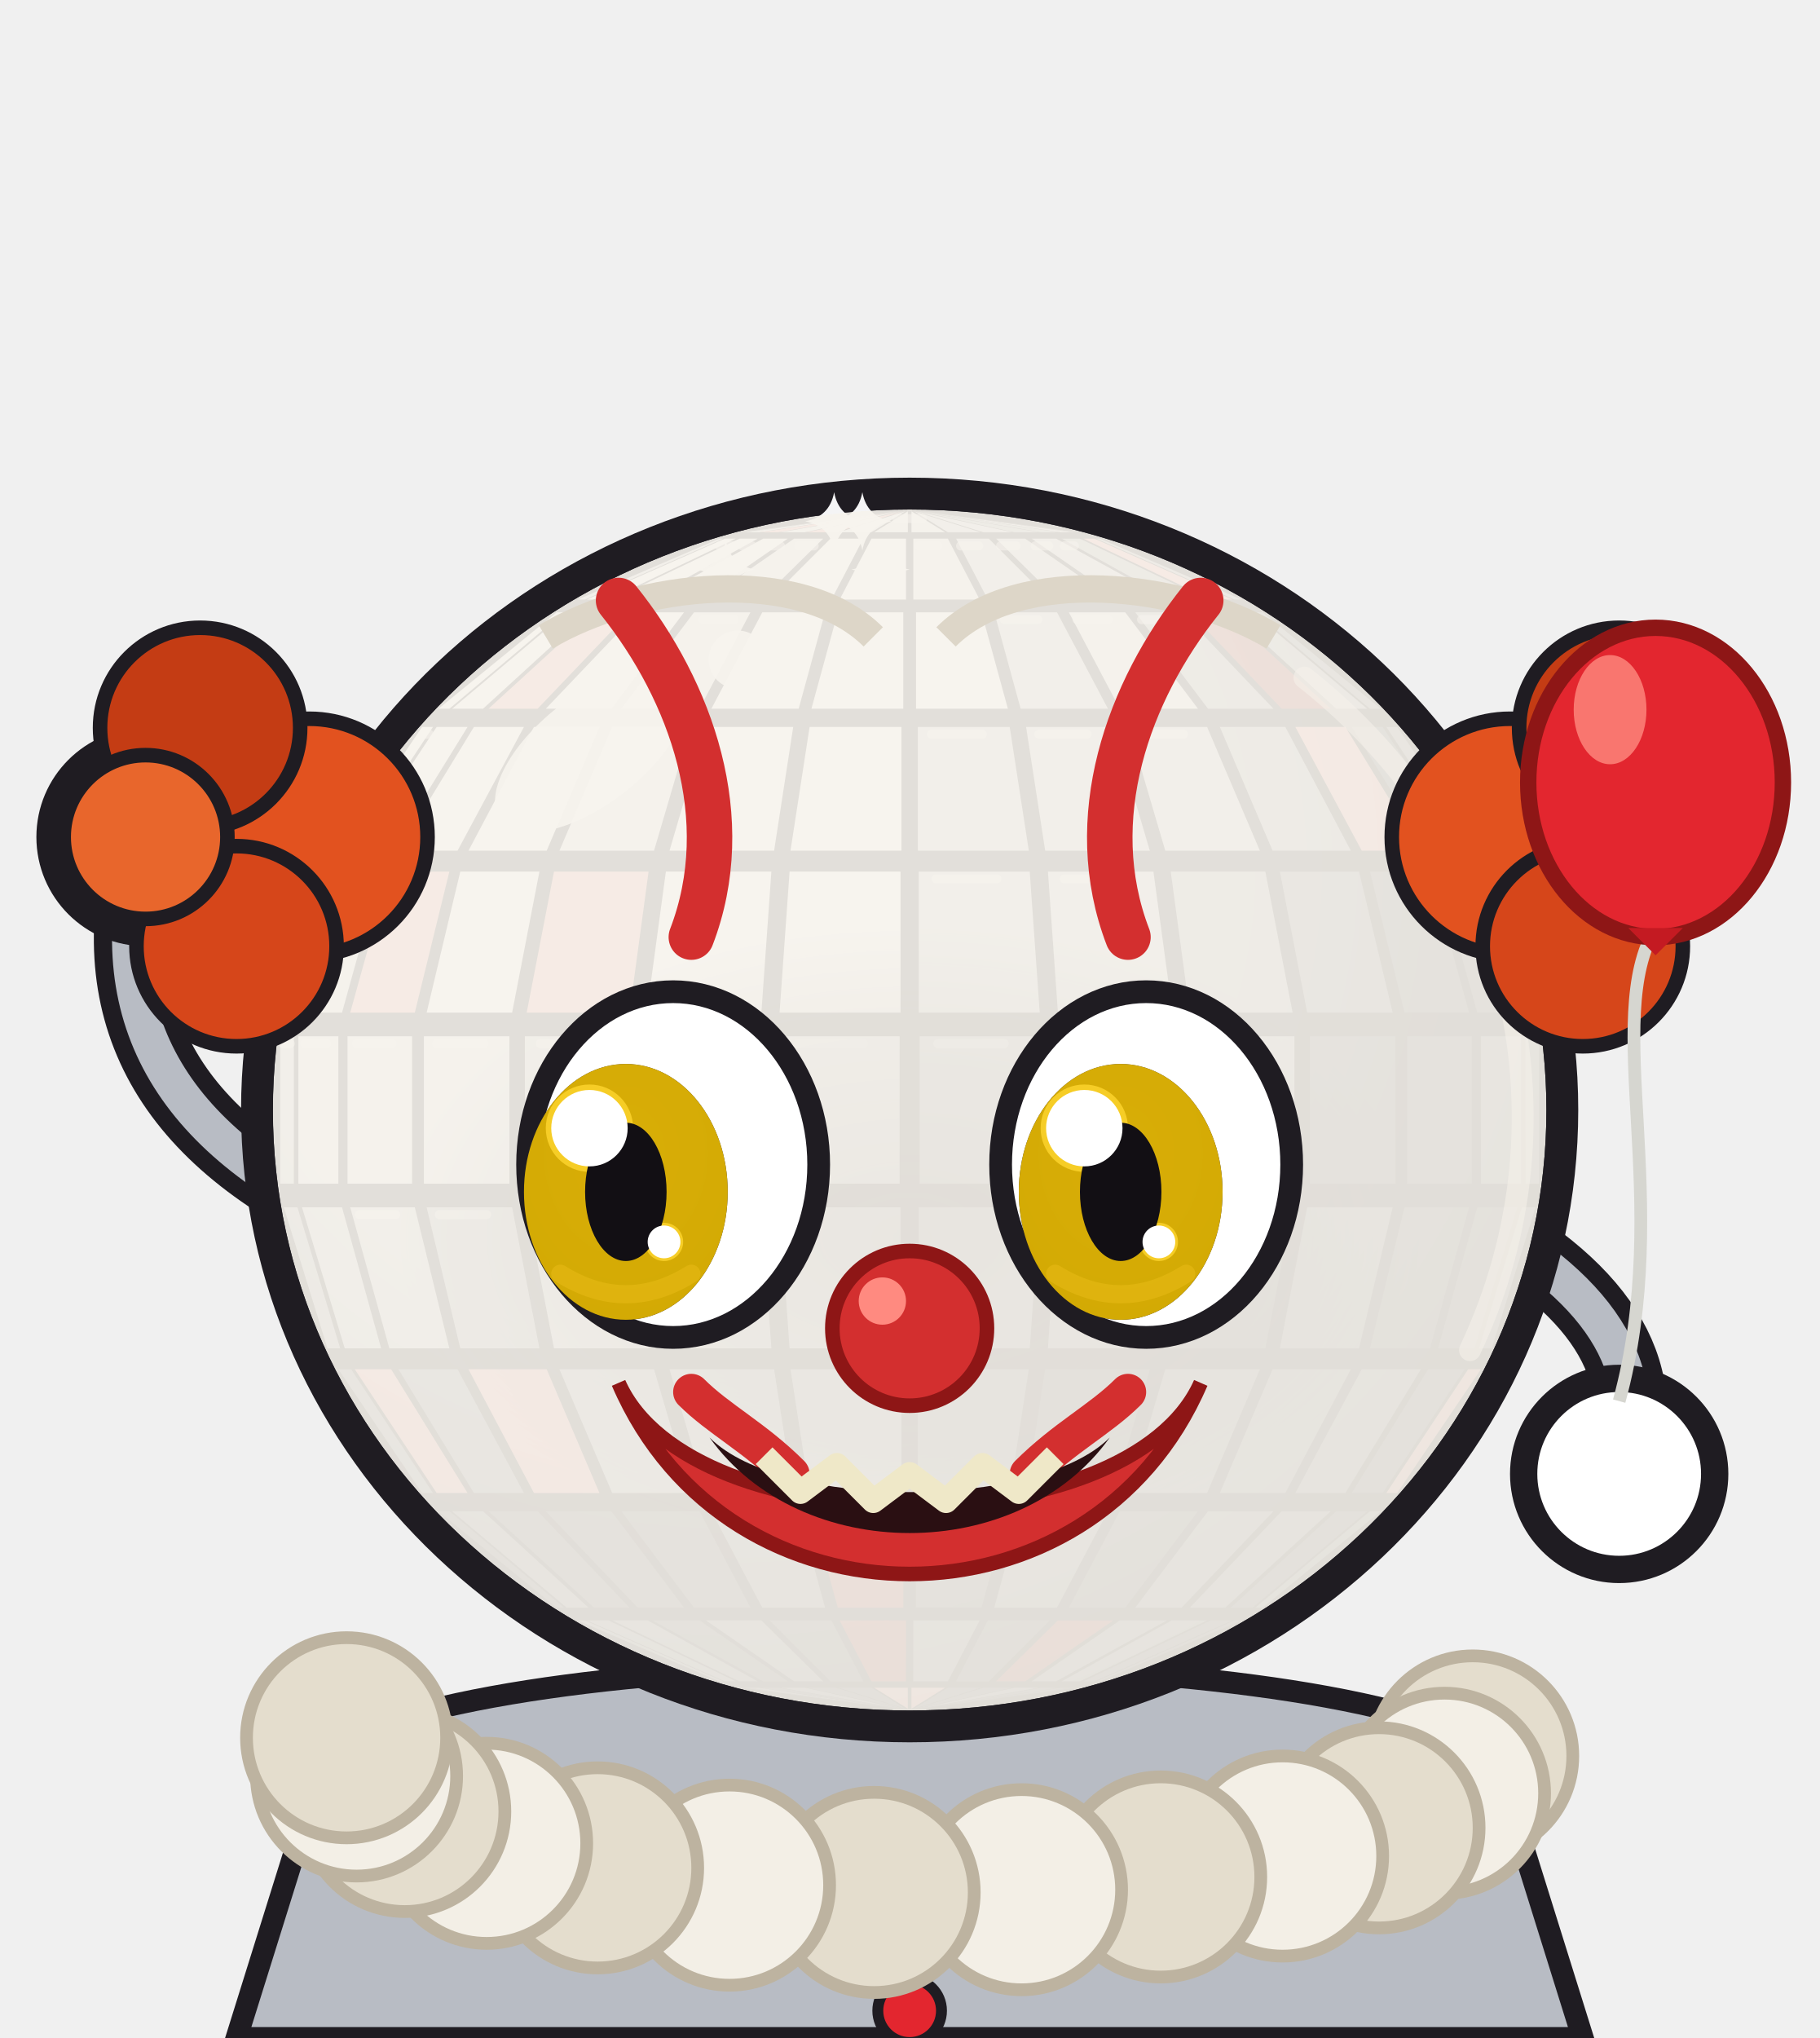
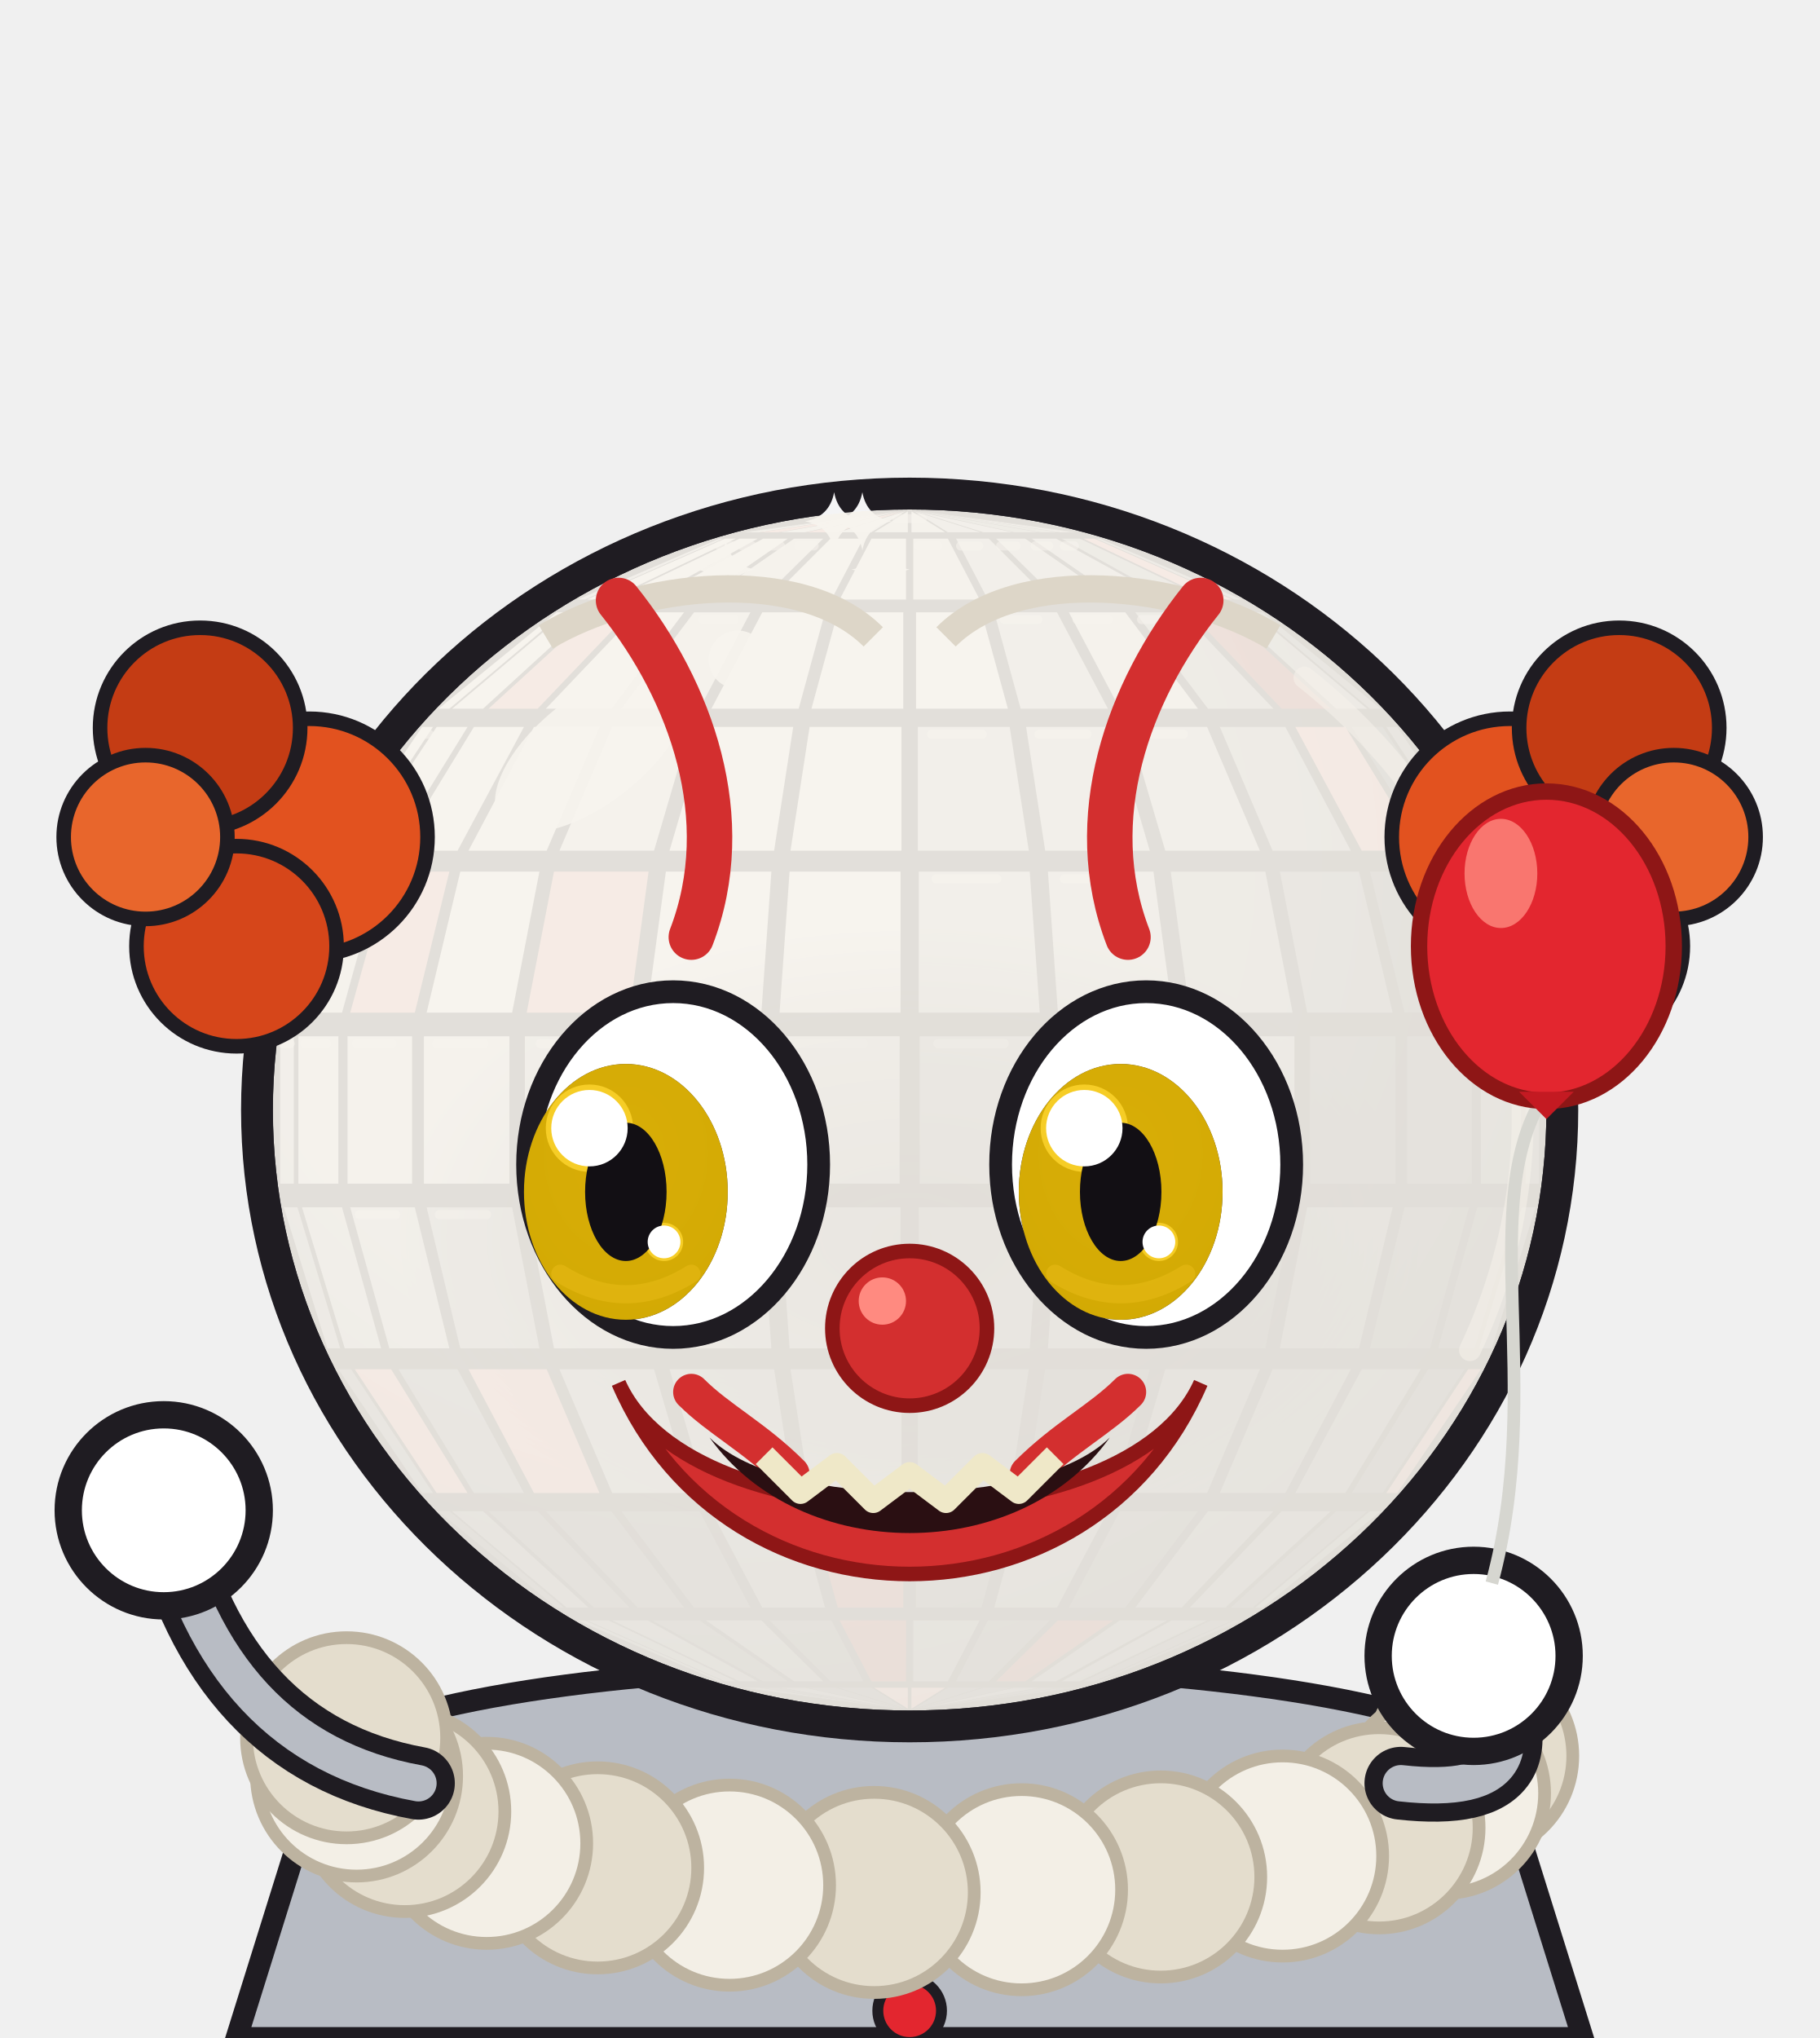
<svg xmlns="http://www.w3.org/2000/svg" viewBox="0 0 200 224" role="img" aria-label="Globinho fantasiado de palhaço sinistro com balão vermelho">
-   <style>*{transform-box:view-box}.espia{transform-origin:100px 190px;animation:ginga 1s ease-in-out infinite alternate}@keyframes ginga{from{transform:rotate(-8deg)}to{transform:rotate(3deg)}}.braco-esq{animation:tchau .34s ease-in-out infinite alternate}@keyframes tchau{from{transform:rotate(-26deg)}to{transform:rotate(30deg)}}.olhos{animation:fecha 2.2s infinite}.palpebra{animation:abre 2.2s infinite}@keyframes fecha{0%,86%,100%{opacity:1}89%,94%{opacity:0}}@keyframes abre{0%,86%,100%{opacity:0}89%,94%{opacity:1}}.balao{animation:flutua 2.2s ease-in-out infinite alternate}@keyframes flutua{from{transform:translateY(0) rotate(-2deg)}to{transform:translateY(-6px) rotate(3deg)}}@media (prefers-reduced-motion: reduce){*{animation:none!important}}</style>
+   <style>*{transform-box:view-box}.espia{transform-origin:100px 190px;animation:ginga 1s ease-in-out infinite alternate}@keyframes ginga{from{transform:rotate(-8deg)}to{transform:rotate(3deg)}}.braco-esq{animation:tchau .34s ease-in-out infinite alternate}@keyframes tchau{from{transform:rotate(-20deg)}to{transform:rotate(22deg)}}.olhos{animation:fecha 2.2s infinite}.palpebra{animation:abre 2.2s infinite}@keyframes fecha{0%,86%,100%{opacity:1}89%,94%{opacity:0}}@keyframes abre{0%,86%,100%{opacity:0}89%,94%{opacity:1}}.balao{animation:flutua 2.2s ease-in-out infinite alternate}@keyframes flutua{from{transform:translateY(0) rotate(-2deg)}to{transform:translateY(-6px) rotate(3deg)}}@media (prefers-reduced-motion: reduce){*{animation:none!important}}</style>
  <defs>
    <clipPath id="cH9">
      <ellipse cx="100" cy="122" rx="70" ry="66" />
    </clipPath>
    <radialGradient id="sH9" cx="0.36" cy="0.3" r="0.82">
      <stop offset="0.5" stop-color="#000" stop-opacity="0" />
      <stop offset="1" stop-color="#000" stop-opacity="0.4" />
    </radialGradient>
    <radialGradient id="rH9" cx="0.5" cy="0.5" r="0.5">
      <stop offset="0" stop-color="#1F1C22" stop-opacity="0.5" />
      <stop offset="0.65" stop-color="#1F1C22" stop-opacity="0.26" />
      <stop offset="1" stop-color="#1F1C22" stop-opacity="0" />
    </radialGradient>
    <radialGradient id="iH9" cx="0.5" cy="0.35" r="0.7">
      <stop offset="0" stop-color="#3A2A30" />
      <stop offset="0.7" stop-color="#1F1C22" />
      <stop offset="1" stop-color="#120F14" />
    </radialGradient>
    <linearGradient id="tH9" x1="0" y1="0" x2="1" y2="0">
      <stop offset="0" stop-color="#7C808B" />
      <stop offset="0.35" stop-color="#FCFCFE" />
      <stop offset="1" stop-color="#A5A9B2" />
    </linearGradient>
  </defs>
  <g class="espia">
    <path d="M36,192 C58,180 142,180 164,192 L174,224 L26,224Z" fill="#b8bcc4" stroke="#1F1C22" stroke-width="2.4" />
    <circle cx="100" cy="210" r="4" fill="#e3262f" stroke="#1F1C22" stroke-width="1.2" />
    <circle cx="100" cy="221" r="3.5" fill="#e3262f" stroke="#1F1C22" stroke-width="1.2" />
    <circle cx="161.9" cy="193.0" r="11" fill="#e4ddcd" stroke="#bdb3a0" stroke-width="1.4" />
    <circle cx="158.8" cy="197.1" r="11" fill="#f3efe6" stroke="#bdb3a0" stroke-width="1.4" />
    <circle cx="151.6" cy="200.9" r="11" fill="#e4ddcd" stroke="#bdb3a0" stroke-width="1.4" />
    <circle cx="141.0" cy="204.0" r="11" fill="#f3efe6" stroke="#bdb3a0" stroke-width="1.4" />
    <circle cx="127.6" cy="206.3" r="11" fill="#e4ddcd" stroke="#bdb3a0" stroke-width="1.4" />
    <circle cx="112.3" cy="207.7" r="11" fill="#f3efe6" stroke="#bdb3a0" stroke-width="1.4" />
    <circle cx="96.1" cy="208.0" r="11" fill="#e4ddcd" stroke="#bdb3a0" stroke-width="1.4" />
    <circle cx="80.2" cy="207.2" r="11" fill="#f3efe6" stroke="#bdb3a0" stroke-width="1.4" />
    <circle cx="65.7" cy="205.3" r="11" fill="#e4ddcd" stroke="#bdb3a0" stroke-width="1.4" />
    <circle cx="53.5" cy="202.6" r="11" fill="#f3efe6" stroke="#bdb3a0" stroke-width="1.4" />
    <circle cx="44.5" cy="199.1" r="11" fill="#e4ddcd" stroke="#bdb3a0" stroke-width="1.4" />
    <circle cx="39.2" cy="195.2" r="11" fill="#f3efe6" stroke="#bdb3a0" stroke-width="1.4" />
    <circle cx="38.1" cy="191.0" r="11" fill="#e4ddcd" stroke="#bdb3a0" stroke-width="1.4" />
-     <g class="braco braco-esq" style="transform-origin:38px 134px">
-       <path d="M38,134 Q8,120 16,92" fill="none" stroke="#1F1C22" stroke-width="8" stroke-linecap="round" />
-       <path d="M38,134 Q8,120 16,92" fill="none" stroke="#b8bcc4" stroke-width="4" stroke-linecap="round" />
-       <circle cx="16" cy="92" r="10.5" fill="#FFFFFF" stroke="#1F1C22" stroke-width="3" />
-       <circle cx="19.5" cy="88" r="2.2" fill="#fff" opacity=".7" />
-     </g>
-     <g class="braco braco-dir" style="transform-origin:162px 134px">
-       <path d="M162,134 Q184,146 178,162" fill="none" stroke="#1F1C22" stroke-width="8" stroke-linecap="round" />
-       <path d="M162,134 Q184,146 178,162" fill="none" stroke="#b8bcc4" stroke-width="4" stroke-linecap="round" />
-       <circle cx="178" cy="162" r="10.5" fill="#FFFFFF" stroke="#1F1C22" stroke-width="3" />
-       <circle cx="181.5" cy="158" r="2.2" fill="#fff" opacity=".7" />
+     <g class="braco braco-esq" style="transform-origin:46px 196px">
+       <path d="M46,196 Q24,192 18,166" fill="none" stroke="#1F1C22" stroke-width="8" stroke-linecap="round" />
+       <path d="M46,196 Q24,192 18,166" fill="none" stroke="#b8bcc4" stroke-width="4" stroke-linecap="round" />
+       <circle cx="18" cy="166" r="10.5" fill="#FFFFFF" stroke="#1F1C22" stroke-width="3" />
+       <circle cx="21.5" cy="162" r="2.2" fill="#fff" opacity=".7" />
+     </g>
+     <g class="braco braco-dir" style="transform-origin:154px 196px">
+       <path d="M154,196 Q172,198 162,182" fill="none" stroke="#1F1C22" stroke-width="8" stroke-linecap="round" />
+       <path d="M154,196 Q172,198 162,182" fill="none" stroke="#b8bcc4" stroke-width="4" stroke-linecap="round" />
+       <circle cx="162" cy="182" r="10.5" fill="#FFFFFF" stroke="#1F1C22" stroke-width="3" />
+       <circle cx="165.5" cy="178" r="2.2" fill="#fff" opacity=".7" />
    </g>
    <g class="corpo">
      <ellipse cx="100" cy="122" rx="73.5" ry="69.5" fill="#1F1C22" />
      <g class="facetas" clip-path="url(#cH9)">
        <ellipse cx="100" cy="122" rx="70" ry="66" fill="#2A2930" />
        <path d="M98.6,56.2 L98.6,56.2 L82.1,58.5 L81.7,58.5Z" fill="#C9CCD3" />
        <path d="M98.7,56.2 L98.7,56.2 L83.4,58.5 L82.2,58.5Z" fill="#E6E8ED" />
        <path d="M98.8,56.2 L98.8,56.2 L85.6,58.5 L83.6,58.5Z" fill="#F4A3A3" />
        <path d="M99.0,56.2 L99.0,56.2 L88.5,58.5 L85.8,58.5Z" fill="#E6E8ED" />
        <path d="M99.3,56.2 L99.3,56.2 L91.9,58.5 L88.7,58.5Z" fill="#F4A3A3" />
        <path d="M99.5,56.2 L99.5,56.2 L95.8,58.5 L92.2,58.5Z" fill="#E6E8ED" />
        <path d="M99.8,56.2 L99.8,56.2 L99.8,58.5 L96.1,58.5Z" fill="#E6E8ED" />
        <path d="M100.2,56.2 L100.2,56.2 L103.9,58.5 L100.2,58.5Z" fill="#E6E8ED" />
        <path d="M100.5,56.2 L100.5,56.2 L107.8,58.5 L104.2,58.5Z" fill="#C9CCD3" />
        <path d="M100.7,56.2 L100.7,56.2 L111.3,58.5 L108.1,58.5Z" fill="#C9CCD3" />
        <path d="M101.0,56.2 L101.0,56.2 L114.2,58.5 L111.5,58.5Z" fill="#A5A9B2" />
        <path d="M101.2,56.2 L101.2,56.2 L116.4,58.5 L114.4,58.5Z" fill="#A5A9B2" />
        <path d="M101.3,56.2 L101.3,56.2 L117.8,58.5 L116.6,58.5Z" fill="#C9CCD3" />
        <path d="M101.4,56.2 L101.4,56.2 L118.3,58.5 L117.9,58.5Z" fill="#A5A9B2" />
        <path d="M79.1,59.2 L79.5,59.2 L64.3,65.9 L63.5,65.9Z" fill="#C9CCD3" />
        <path d="M79.7,59.2 L80.9,59.2 L66.9,65.9 L64.5,65.9Z" fill="#FCFCFE" />
        <path d="M81.3,59.2 L83.3,59.2 L71.2,65.9 L67.3,65.9Z" fill="#FCFCFE" />
        <path d="M83.9,59.2 L86.6,59.2 L76.9,65.9 L71.7,65.9Z" fill="#FCFCFE" />
        <path d="M87.3,59.2 L90.5,59.2 L83.7,65.9 L77.6,65.9Z" fill="#E6E8ED" />
        <path d="M91.3,59.2 L94.9,59.2 L91.4,65.9 L84.6,65.9Z" fill="#FCFCFE" />
        <path d="M95.8,59.2 L99.6,59.2 L99.6,65.9 L92.3,65.9Z" fill="#FCFCFE" />
        <path d="M100.4,59.2 L104.2,59.2 L107.7,65.9 L100.4,65.9Z" fill="#E6E8ED" />
        <path d="M105.1,59.2 L108.7,59.2 L115.4,65.9 L108.6,65.9Z" fill="#C9CCD3" />
        <path d="M109.5,59.2 L112.7,59.2 L122.4,65.9 L116.3,65.9Z" fill="#C9CCD3" />
        <path d="M113.4,59.2 L116.1,59.2 L128.3,65.9 L123.1,65.9Z" fill="#C9CCD3" />
        <path d="M116.7,59.2 L118.7,59.2 L132.7,65.9 L128.8,65.9Z" fill="#A5A9B2" />
        <path d="M119.1,59.2 L120.3,59.2 L135.5,65.9 L133.1,65.9Z" fill="#F4A3A3" />
        <path d="M120.5,59.2 L120.9,59.2 L136.5,65.9 L135.7,65.9Z" fill="#A5A9B2" />
        <path d="M61.2,67.3 L62.0,67.3 L49.4,77.9 L48.2,77.9Z" fill="#FCFCFE" />
        <path d="M62.3,67.3 L64.7,67.3 L53.1,77.9 L49.7,77.9Z" fill="#FCFCFE" />
        <path d="M65.3,67.3 L69.2,67.3 L59.1,77.9 L53.7,77.9Z" fill="#F4A3A3" />
        <path d="M70.1,67.3 L75.2,67.3 L67.2,77.9 L60.0,77.9Z" fill="#FCFCFE" />
        <path d="M76.3,67.3 L82.5,67.3 L76.9,77.9 L68.3,77.9Z" fill="#E6E8ED" />
        <path d="M83.8,67.3 L90.7,67.3 L87.8,77.9 L78.2,77.9Z" fill="#FCFCFE" />
        <path d="M92.1,67.3 L99.3,67.3 L99.3,77.9 L89.2,77.9Z" fill="#FCFCFE" />
        <path d="M100.7,67.3 L107.9,67.3 L110.8,77.9 L100.7,77.9Z" fill="#FCFCFE" />
        <path d="M109.3,67.3 L116.2,67.3 L121.8,77.9 L112.2,77.9Z" fill="#C9CCD3" />
        <path d="M117.5,67.3 L123.7,67.3 L131.7,77.9 L123.1,77.9Z" fill="#E6E8ED" />
        <path d="M124.8,67.3 L129.9,67.3 L140.0,77.9 L132.8,77.9Z" fill="#A5A9B2" />
        <path d="M130.8,67.3 L134.7,67.3 L146.3,77.9 L140.9,77.9Z" fill="#A33A3A" />
        <path d="M135.3,67.3 L137.7,67.3 L150.3,77.9 L146.9,77.9Z" fill="#A5A9B2" />
        <path d="M138.0,67.3 L138.8,67.3 L151.8,77.9 L150.6,77.9Z" fill="#7C808B" />
        <path d="M46.4,79.9 L47.6,79.9 L38.6,93.5 L37.2,93.5Z" fill="#FCFCFE" />
        <path d="M48.0,79.9 L51.4,79.9 L43.0,93.5 L39.0,93.5Z" fill="#FCFCFE" />
        <path d="M52.1,79.9 L57.6,79.9 L50.3,93.5 L43.8,93.5Z" fill="#FCFCFE" />
        <path d="M58.7,79.9 L65.9,79.9 L60.1,93.5 L51.5,93.5Z" fill="#FCFCFE" />
        <path d="M67.3,79.9 L75.9,79.9 L71.9,93.5 L61.5,93.5Z" fill="#E6E8ED" />
        <path d="M77.6,79.9 L87.2,79.9 L85.1,93.5 L73.6,93.5Z" fill="#FCFCFE" />
        <path d="M89.0,79.9 L99.1,79.9 L99.1,93.5 L86.9,93.5Z" fill="#FCFCFE" />
        <path d="M100.9,79.9 L111.0,79.9 L113.1,93.5 L100.9,93.5Z" fill="#C9CCD3" />
        <path d="M112.8,79.9 L122.4,79.9 L126.4,93.5 L114.9,93.5Z" fill="#C9CCD3" />
        <path d="M124.1,79.9 L132.7,79.9 L138.5,93.5 L128.1,93.5Z" fill="#C9CCD3" />
        <path d="M134.1,79.9 L141.3,79.9 L148.5,93.5 L139.9,93.5Z" fill="#A5A9B2" />
        <path d="M142.4,79.9 L147.9,79.9 L156.2,93.5 L149.7,93.5Z" fill="#F4A3A3" />
        <path d="M148.6,79.9 L152.0,79.9 L161.0,93.5 L157.0,93.5Z" fill="#555862" />
        <path d="M152.4,79.9 L153.6,79.9 L162.8,93.5 L161.4,93.5Z" fill="#7C808B" />
        <path d="M36.0,95.8 L37.4,95.8 L32.7,111.3 L31.2,111.3Z" fill="#E6E8ED" />
        <path d="M37.9,95.8 L41.9,95.8 L37.6,111.3 L33.2,111.3Z" fill="#E6E8ED" />
        <path d="M42.8,95.8 L49.4,95.8 L45.6,111.3 L38.5,111.3Z" fill="#F4A3A3" />
        <path d="M50.6,95.8 L59.3,95.8 L56.3,111.3 L46.9,111.3Z" fill="#FCFCFE" />
        <path d="M60.9,95.8 L71.3,95.8 L69.2,111.3 L57.9,111.3Z" fill="#F4A3A3" />
        <path d="M73.2,95.8 L84.8,95.8 L83.7,111.3 L71.1,111.3Z" fill="#FCFCFE" />
        <path d="M86.8,95.8 L99.0,95.8 L99.0,111.3 L85.7,111.3Z" fill="#FCFCFE" />
        <path d="M101.0,95.8 L113.2,95.8 L114.3,111.3 L101.0,111.3Z" fill="#C9CCD3" />
        <path d="M115.2,95.8 L126.8,95.8 L128.9,111.3 L116.3,111.3Z" fill="#C9CCD3" />
        <path d="M128.7,95.8 L139.1,95.8 L142.1,111.3 L130.8,111.3Z" fill="#A5A9B2" />
        <path d="M140.7,95.8 L149.4,95.8 L153.1,111.3 L143.7,111.3Z" fill="#7C808B" />
        <path d="M150.6,95.8 L157.2,95.8 L161.5,111.3 L154.4,111.3Z" fill="#555862" />
        <path d="M158.1,95.8 L162.1,95.8 L166.8,111.3 L162.4,111.3Z" fill="#555862" />
        <path d="M162.6,95.8 L164.0,95.8 L168.8,111.3 L167.3,111.3Z" fill="#7C808B" />
        <path d="M30.8,113.9 L32.3,113.9 L32.3,130.1 L30.8,130.1Z" fill="#C9CCD3" />
        <path d="M32.8,113.9 L37.2,113.9 L37.2,130.1 L32.8,130.1Z" fill="#E6E8ED" />
        <path d="M38.2,113.9 L45.3,113.9 L45.3,130.1 L38.2,130.1Z" fill="#E6E8ED" />
        <path d="M46.6,113.9 L56.0,113.9 L56.0,130.1 L46.6,130.1Z" fill="#E6E8ED" />
        <path d="M57.7,113.9 L69.0,113.9 L69.0,130.1 L57.7,130.1Z" fill="#C9CCD3" />
        <path d="M71.0,113.9 L83.6,113.9 L83.6,130.1 L71.0,130.1Z" fill="#E6E8ED" />
        <path d="M85.7,113.9 L98.9,113.9 L98.9,130.1 L85.7,130.1Z" fill="#E6E8ED" />
        <path d="M101.1,113.9 L114.3,113.9 L114.3,130.1 L101.1,130.1Z" fill="#A5A9B2" />
        <path d="M116.4,113.9 L129.0,113.9 L129.0,130.1 L116.4,130.1Z" fill="#C9CCD3" />
        <path d="M131.0,113.9 L142.3,113.9 L142.3,130.1 L131.0,130.1Z" fill="#A5A9B2" />
        <path d="M144.0,113.9 L153.4,113.9 L153.4,130.1 L144.0,130.1Z" fill="#555862" />
        <path d="M154.7,113.9 L161.8,113.9 L161.8,130.1 L154.7,130.1Z" fill="#555862" />
        <path d="M162.8,113.9 L167.2,113.9 L167.2,130.1 L162.8,130.1Z" fill="#7C808B" />
        <path d="M167.7,113.9 L169.2,113.9 L169.2,130.1 L167.7,130.1Z" fill="#7C808B" />
        <path d="M31.2,132.7 L32.7,132.7 L37.4,148.2 L36.0,148.2Z" fill="#A5A9B2" />
        <path d="M33.2,132.7 L37.6,132.7 L41.9,148.2 L37.9,148.2Z" fill="#C9CCD3" />
        <path d="M38.5,132.7 L45.6,132.7 L49.4,148.2 L42.8,148.2Z" fill="#C9CCD3" />
        <path d="M46.9,132.7 L56.3,132.7 L59.3,148.2 L50.6,148.2Z" fill="#A5A9B2" />
        <path d="M57.9,132.7 L69.2,132.7 L71.3,148.2 L60.9,148.2Z" fill="#C9CCD3" />
        <path d="M71.1,132.7 L83.7,132.7 L84.8,148.2 L73.2,148.2Z" fill="#C9CCD3" />
        <path d="M85.7,132.7 L99.0,132.7 L99.0,148.2 L86.8,148.2Z" fill="#C9CCD3" />
        <path d="M101.0,132.7 L114.3,132.7 L113.2,148.2 L101.0,148.2Z" fill="#A5A9B2" />
        <path d="M116.3,132.7 L128.9,132.7 L126.8,148.2 L115.2,148.2Z" fill="#A5A9B2" />
        <path d="M130.8,132.7 L142.1,132.7 L139.1,148.2 L128.7,148.2Z" fill="#555862" />
        <path d="M143.7,132.7 L153.1,132.7 L149.4,148.2 L140.7,148.2Z" fill="#7C808B" />
        <path d="M154.4,132.7 L161.5,132.7 L157.2,148.2 L150.6,148.2Z" fill="#555862" />
        <path d="M162.4,132.7 L166.8,132.7 L162.1,148.2 L158.1,148.2Z" fill="#555862" />
        <path d="M167.3,132.7 L168.8,132.7 L164.0,148.2 L162.6,148.2Z" fill="#7C808B" />
        <path d="M37.2,150.5 L38.6,150.5 L47.6,164.1 L46.4,164.1Z" fill="#7C808B" />
        <path d="M39.0,150.5 L43.0,150.5 L51.4,164.1 L48.0,164.1Z" fill="#F4A3A3" />
        <path d="M43.8,150.5 L50.3,150.5 L57.6,164.1 L52.1,164.1Z" fill="#7C808B" />
        <path d="M51.5,150.5 L60.1,150.5 L65.9,164.1 L58.7,164.1Z" fill="#F4A3A3" />
        <path d="M61.5,150.5 L71.9,150.5 L75.9,164.1 L67.3,164.1Z" fill="#A5A9B2" />
        <path d="M73.6,150.5 L85.1,150.5 L87.2,164.1 L77.6,164.1Z" fill="#A5A9B2" />
        <path d="M86.9,150.5 L99.1,150.5 L99.1,164.1 L89.0,164.1Z" fill="#A5A9B2" />
        <path d="M100.9,150.5 L113.1,150.5 L111.0,164.1 L100.9,164.1Z" fill="#7C808B" />
        <path d="M114.9,150.5 L126.4,150.5 L122.4,164.1 L112.8,164.1Z" fill="#555862" />
        <path d="M128.1,150.5 L138.5,150.5 L132.7,164.1 L124.1,164.1Z" fill="#7C808B" />
        <path d="M139.9,150.5 L148.5,150.5 L141.3,164.1 L134.1,164.1Z" fill="#7C808B" />
        <path d="M149.7,150.5 L156.2,150.5 L147.9,164.1 L142.4,164.1Z" fill="#7C808B" />
        <path d="M157.0,150.5 L161.0,150.5 L152.0,164.1 L148.6,164.1Z" fill="#555862" />
        <path d="M161.4,150.5 L162.8,150.5 L153.6,164.1 L152.4,164.1Z" fill="#F4A3A3" />
        <path d="M48.2,166.1 L49.4,166.1 L62.0,176.7 L61.2,176.7Z" fill="#555862" />
        <path d="M49.7,166.1 L53.1,166.1 L64.7,176.7 L62.3,176.7Z" fill="#7C808B" />
        <path d="M53.7,166.1 L59.1,166.1 L69.2,176.7 L65.3,176.7Z" fill="#555862" />
        <path d="M60.0,166.1 L67.2,166.1 L75.2,176.7 L70.1,176.7Z" fill="#555862" />
        <path d="M68.3,166.1 L76.9,166.1 L82.5,176.7 L76.3,176.7Z" fill="#555862" />
        <path d="M78.2,166.1 L87.8,166.1 L90.7,176.7 L83.8,176.7Z" fill="#7C808B" />
        <path d="M89.2,166.1 L99.3,166.1 L99.3,176.7 L92.1,176.7Z" fill="#A33A3A" />
        <path d="M100.7,166.1 L110.8,166.1 L107.9,176.7 L100.7,176.7Z" fill="#555862" />
        <path d="M112.2,166.1 L121.8,166.1 L116.2,176.7 L109.3,176.7Z" fill="#7C808B" />
        <path d="M123.1,166.1 L131.7,166.1 L123.7,176.7 L117.5,176.7Z" fill="#555862" />
        <path d="M132.8,166.1 L140.0,166.1 L129.9,176.7 L124.8,176.7Z" fill="#7C808B" />
        <path d="M140.9,166.1 L146.3,166.1 L134.7,176.7 L130.8,176.7Z" fill="#7C808B" />
        <path d="M146.9,166.1 L150.3,166.1 L137.7,176.7 L135.3,176.7Z" fill="#555862" />
        <path d="M150.6,166.1 L151.8,166.1 L138.8,176.7 L138.0,176.7Z" fill="#7C808B" />
        <path d="M63.5,178.1 L64.3,178.1 L79.5,184.8 L79.1,184.8Z" fill="#7C808B" />
        <path d="M64.5,178.1 L66.9,178.1 L80.9,184.8 L79.7,184.8Z" fill="#7C808B" />
        <path d="M67.3,178.1 L71.2,178.1 L83.3,184.8 L81.3,184.8Z" fill="#7C808B" />
        <path d="M71.7,178.1 L76.9,178.1 L86.6,184.8 L83.9,184.8Z" fill="#555862" />
        <path d="M77.6,178.1 L83.7,178.1 L90.5,184.8 L87.3,184.8Z" fill="#7C808B" />
        <path d="M84.6,178.1 L91.4,178.1 L94.9,184.8 L91.3,184.8Z" fill="#555862" />
        <path d="M92.3,178.1 L99.6,178.1 L99.6,184.8 L95.8,184.8Z" fill="#A33A3A" />
        <path d="M100.4,178.1 L107.7,178.1 L104.2,184.8 L100.4,184.8Z" fill="#7C808B" />
        <path d="M108.6,178.1 L115.4,178.1 L108.7,184.8 L105.1,184.8Z" fill="#555862" />
        <path d="M116.3,178.1 L122.4,178.1 L112.7,184.8 L109.5,184.8Z" fill="#A33A3A" />
        <path d="M123.1,178.1 L128.3,178.1 L116.1,184.8 L113.4,184.8Z" fill="#7C808B" />
        <path d="M128.8,178.1 L132.7,178.1 L118.7,184.8 L116.7,184.8Z" fill="#7C808B" />
        <path d="M133.1,178.1 L135.5,178.1 L120.3,184.8 L119.1,184.8Z" fill="#555862" />
        <path d="M135.7,178.1 L136.5,178.1 L120.9,184.8 L120.5,184.8Z" fill="#555862" />
        <path d="M81.7,185.5 L82.1,185.5 L98.6,187.8 L98.6,187.8Z" fill="#7C808B" />
        <path d="M82.2,185.5 L83.4,185.5 L98.7,187.8 L98.7,187.8Z" fill="#7C808B" />
        <path d="M83.6,185.5 L85.6,185.5 L98.8,187.8 L98.8,187.8Z" fill="#555862" />
        <path d="M85.8,185.5 L88.5,185.5 L99.0,187.8 L99.0,187.8Z" fill="#7C808B" />
        <path d="M88.7,185.5 L91.9,185.5 L99.3,187.8 L99.3,187.8Z" fill="#555862" />
        <path d="M92.2,185.5 L95.8,185.5 L99.5,187.8 L99.5,187.8Z" fill="#555862" />
        <path d="M96.1,185.5 L99.8,185.5 L99.8,187.8 L99.8,187.8Z" fill="#F4A3A3" />
        <path d="M100.2,185.5 L103.9,185.5 L100.2,187.8 L100.2,187.8Z" fill="#F4A3A3" />
        <path d="M104.2,185.5 L107.8,185.5 L100.5,187.8 L100.5,187.8Z" fill="#555862" />
        <path d="M108.1,185.5 L111.3,185.5 L100.7,187.8 L100.7,187.8Z" fill="#555862" />
        <path d="M111.5,185.5 L114.2,185.5 L101.0,187.8 L101.0,187.8Z" fill="#7C808B" />
        <path d="M114.4,185.5 L116.4,185.5 L101.2,187.8 L101.2,187.8Z" fill="#555862" />
        <path d="M116.6,185.5 L117.8,185.5 L101.3,187.8 L101.3,187.8Z" fill="#555862" />
        <path d="M117.9,185.5 L118.3,185.5 L101.4,187.8 L101.4,187.8Z" fill="#555862" />
        <path d="M98.6,57.0 L98.6,57.0 M98.7,57.0 L98.7,57.0 M99.0,57.0 L99.0,57.0 M99.5,57.0 L99.5,57.0 M99.8,57.0 L99.8,57.0 M100.2,57.0 L100.2,57.0 M100.5,57.0 L100.5,57.0 M100.7,57.0 L100.7,57.0 M101.0,57.0 L101.0,57.0 M101.2,57.0 L101.2,57.0 M101.3,57.0 L101.3,57.0 M101.4,57.0 L101.4,57.0 M79.1,60.0 L79.4,60.0 M79.9,60.0 L80.6,60.0 M81.6,60.0 L82.7,60.0 M84.3,60.0 L85.8,60.0 M87.8,60.0 L89.5,60.0 M91.9,60.0 L93.8,60.0 M96.3,60.0 L98.4,60.0 M101.0,60.0 L103.1,60.0 M105.6,60.0 L107.6,60.0 M110.0,60.0 L111.7,60.0 M113.8,60.0 L115.3,60.0 M117.0,60.0 L118.1,60.0 M61.3,68.1 L61.8,68.1 M62.7,68.1 L64.0,68.1 M70.9,68.1 L73.7,68.1 M77.3,68.1 L80.7,68.1 M84.8,68.1 L88.6,68.1 M93.1,68.1 L97.1,68.1 M101.8,68.1 L105.8,68.1 M110.4,68.1 L114.1,68.1 M118.4,68.1 L121.8,68.1 M125.5,68.1 L128.4,68.1 M46.6,80.7 L47.2,80.7 M48.5,80.7 L50.3,80.7 M53.0,80.7 L55.9,80.7 M59.8,80.7 L63.7,80.7 M68.6,80.7 L73.4,80.7 M79.0,80.7 L84.3,80.7 M90.5,80.7 L96.1,80.7 M102.4,80.7 L108.0,80.7 M114.2,80.7 L119.5,80.7 M125.3,80.7 L130.1,80.7 M36.3,96.6 L37.0,96.6 M38.5,96.6 L40.7,96.6 M51.9,96.6 L56.7,96.6 M74.9,96.6 L81.3,96.6 M88.6,96.6 L95.3,96.6 M102.9,96.6 L109.6,96.6 M117.0,96.6 L123.3,96.6 M31.1,114.7 L31.9,114.7 M33.5,114.7 L35.9,114.7 M39.2,114.7 L43.1,114.7 M48.0,114.7 L53.2,114.7 M59.4,114.7 L65.6,114.7 M72.9,114.7 L79.8,114.7 M87.7,114.7 L94.9,114.7 M103.1,114.7 L110.4,114.7 M39.5,133.5 L43.5,133.5 M48.3,133.5 L53.5,133.5 M59.6,133.5 L65.8,133.5 M73.0,133.5 L79.9,133.5" fill="none" stroke="#fff" stroke-width="1" stroke-linecap="round" opacity="0.55" />
      </g>
      <ellipse cx="100" cy="122" rx="70" ry="66" fill="url(#sH9)" />
      <path d="M143.4,74.48 A67,63 0 0 1 161.6,148.4" fill="none" stroke="#F6E7DA" stroke-width="2.4" stroke-linecap="round" opacity="0.55" />
      <ellipse class="reflexo" cx="65.0" cy="82.4" rx="12.6" ry="5.94" fill="#fff" opacity="0.92" transform="rotate(-38 65.0 82.4)" />
      <circle cx="81.1" cy="72.5" r="3.2" fill="#fff" opacity="0.9" />
      <g class="cintilas">
        <path class="cintila" d="M91.7,54.1 Q92.2,56.8 94.9,57.3 Q92.2,57.8 91.7,60.5 Q91.2,57.8 88.5,57.3 Q91.2,56.8 91.7,54.1Z" fill="#FFFFFF" opacity="0.95" />
        <path class="cintila" d="M94.8,54.1 Q95.3,56.8 98.0,57.3 Q95.3,57.8 94.8,60.5 Q94.3,57.8 91.6,57.3 Q94.3,56.8 94.8,54.1Z" fill="#FFFFFF" opacity="0.95" />
        <path class="cintila" d="M79.8,59.4 Q80.3,62.1 83.0,62.6 Q80.3,63.1 79.8,65.8 Q79.3,63.1 76.6,62.6 Q79.3,62.1 79.8,59.4Z" fill="#FFFFFF" opacity="0.95" />
        <path class="cintila" d="M96.8,59.4 Q97.3,62.1 100.0,62.6 Q97.3,63.1 96.8,65.8 Q96.3,63.1 93.6,62.6 Q96.3,62.1 96.8,59.4Z" fill="#FFFFFF" opacity="0.95" />
      </g>
    </g>
    <ellipse cx="100" cy="136" rx="56.0" ry="34.32" fill="url(#rH9)" />
    <g clip-path="url(#cH9)">
      <ellipse cx="100" cy="122" rx="70" ry="66" fill="#f6f3ec" opacity="0.9" />
    </g>
    <g clip-path="url(#cH9)">
      <path d="M60,70 C70,64 88,62 96,70 M104,70 C112,62 130,64 140,70" stroke="#ddd6c8" stroke-width="3" fill="none" />
    </g>
    <g class="olhos olhos-normal">
      <ellipse cx="74" cy="128" rx="16" ry="19" fill="#FFFFFF" stroke="#1F1C22" stroke-width="2.5" />
      <g class="pupila">
        <ellipse cx="68.8" cy="131" rx="11.2" ry="14.06" fill="url(#iH9)" />
        <path d="M61.6,140 Q68.8,144.5 76.0,140" fill="none" stroke="#6B5A66" stroke-width="2" stroke-linecap="round" opacity="0.9" />
        <circle cx="64.8" cy="124" r="4.8" fill="#fff" />
        <circle cx="73.0" cy="136.5" r="2.1" fill="#fff" />
      </g>
      <ellipse cx="126" cy="128" rx="16" ry="19" fill="#FFFFFF" stroke="#1F1C22" stroke-width="2.5" />
      <g class="pupila">
        <ellipse cx="123.2" cy="131" rx="11.2" ry="14.06" fill="url(#iH9)" />
        <path d="M116.0,140 Q123.2,144.5 130.4,140" fill="none" stroke="#6B5A66" stroke-width="2" stroke-linecap="round" opacity="0.9" />
        <circle cx="119.2" cy="124" r="4.8" fill="#fff" />
        <circle cx="127.4" cy="136.5" r="2.1" fill="#fff" />
      </g>
    </g>
    <g class="olhos">
      <ellipse cx="68.8" cy="131" rx="11.2" ry="14.06" fill="#f5c400" opacity="0.85" />
      <ellipse cx="68.8" cy="131" rx="4.48" ry="7.6" fill="#120f14" />
      <circle cx="64.8" cy="124" r="4.2" fill="#fff" />
      <circle cx="73.0" cy="136.5" r="1.8" fill="#fff" />
      <ellipse cx="123.2" cy="131" rx="11.2" ry="14.06" fill="#f5c400" opacity="0.85" />
      <ellipse cx="123.2" cy="131" rx="4.48" ry="7.6" fill="#120f14" />
      <circle cx="119.2" cy="124" r="4.2" fill="#fff" />
      <circle cx="127.4" cy="136.5" r="1.8" fill="#fff" />
    </g>
    <g class="palpebra" opacity="0">
      <path d="M57,128 Q74,141 91,128" fill="none" stroke="#1F1C22" stroke-width="4.5" stroke-linecap="round" />
      <path d="M109,128 Q126,141 143,128" fill="none" stroke="#1F1C22" stroke-width="4.5" stroke-linecap="round" />
    </g>
    <path data-aud="rosto" d="M76,103 C81,90 76,76 68,66" stroke="#d32f2f" stroke-width="5" fill="none" stroke-linecap="round" />
    <path data-aud="rosto" d="M76,153 C79,156 83,158 87,162" stroke="#d32f2f" stroke-width="4" fill="none" stroke-linecap="round" />
    <path data-aud="rosto" d="M124,103 C119,90 124,76 132,66" stroke="#d32f2f" stroke-width="5" fill="none" stroke-linecap="round" />
    <path data-aud="rosto" d="M124,153 C121,156 117,158 113,162" stroke="#d32f2f" stroke-width="4" fill="none" stroke-linecap="round" />
    <path d="M68,152 C80,180 120,180 132,152 C124,170 76,170 68,152Z" fill="#d32f2f" stroke="#8e1616" stroke-width="1.6" />
    <path d="M78,158 C88,172 112,172 122,158 C114,166 86,166 78,158Z" fill="#2a0f12" />
    <path d="M84,160 L88,164 L92,161 L96,165 L100,162 L104,165 L108,161 L112,164 L116,160" fill="none" stroke="#efe8c8" stroke-width="2.6" stroke-linejoin="round" />
    <circle cx="100" cy="146" r="8.5" fill="#d32f2f" stroke="#8e1616" stroke-width="1.6" />
    <circle cx="97" cy="143" r="2.6" fill="#ff8a80" />
    <circle cx="34" cy="92" r="13" fill="#e2521f" stroke="#1F1C22" stroke-width="1.6" />
    <circle cx="22" cy="80" r="11" fill="#c43c14" stroke="#1F1C22" stroke-width="1.6" />
    <circle cx="26" cy="104" r="11" fill="#d6461a" stroke="#1F1C22" stroke-width="1.6" />
    <circle cx="16" cy="92" r="9" fill="#e8662c" stroke="#1F1C22" stroke-width="1.6" />
    <circle cx="166" cy="92" r="13" fill="#e2521f" stroke="#1F1C22" stroke-width="1.6" />
    <circle cx="178" cy="80" r="11" fill="#c43c14" stroke="#1F1C22" stroke-width="1.6" />
    <circle cx="174" cy="104" r="11" fill="#d6461a" stroke="#1F1C22" stroke-width="1.6" />
    <circle cx="184" cy="92" r="9" fill="#e8662c" stroke="#1F1C22" stroke-width="1.6" />
-     <g class="balao" style="transform-origin:178px 162px">
-       <path d="M178,154 C184,132 176,112 182,102" stroke="#d6d6d0" stroke-width="1.4" fill="none" />
-       <ellipse cx="182" cy="86" rx="14" ry="17" fill="#e3262f" stroke="#8e1616" stroke-width="1.8" />
-       <path d="M179,102 l3,3 l3,-3Z" fill="#c41a22" />
-       <ellipse cx="177" cy="78" rx="4" ry="6" fill="#ff8a80" opacity=".8" />
+     <g class="balao" style="transform-origin:170px 182px">
+       <path d="M164,174 C170,152 162,132 170,120" stroke="#d6d6d0" stroke-width="1.4" fill="none" />
+       <ellipse cx="170" cy="104" rx="14" ry="17" fill="#e3262f" stroke="#8e1616" stroke-width="1.8" />
+       <path d="M167,120 l3,3 l3,-3Z" fill="#c41a22" />
+       <ellipse cx="165" cy="96" rx="4" ry="6" fill="#ff8a80" opacity=".8" />
    </g>
  </g>
</svg>
